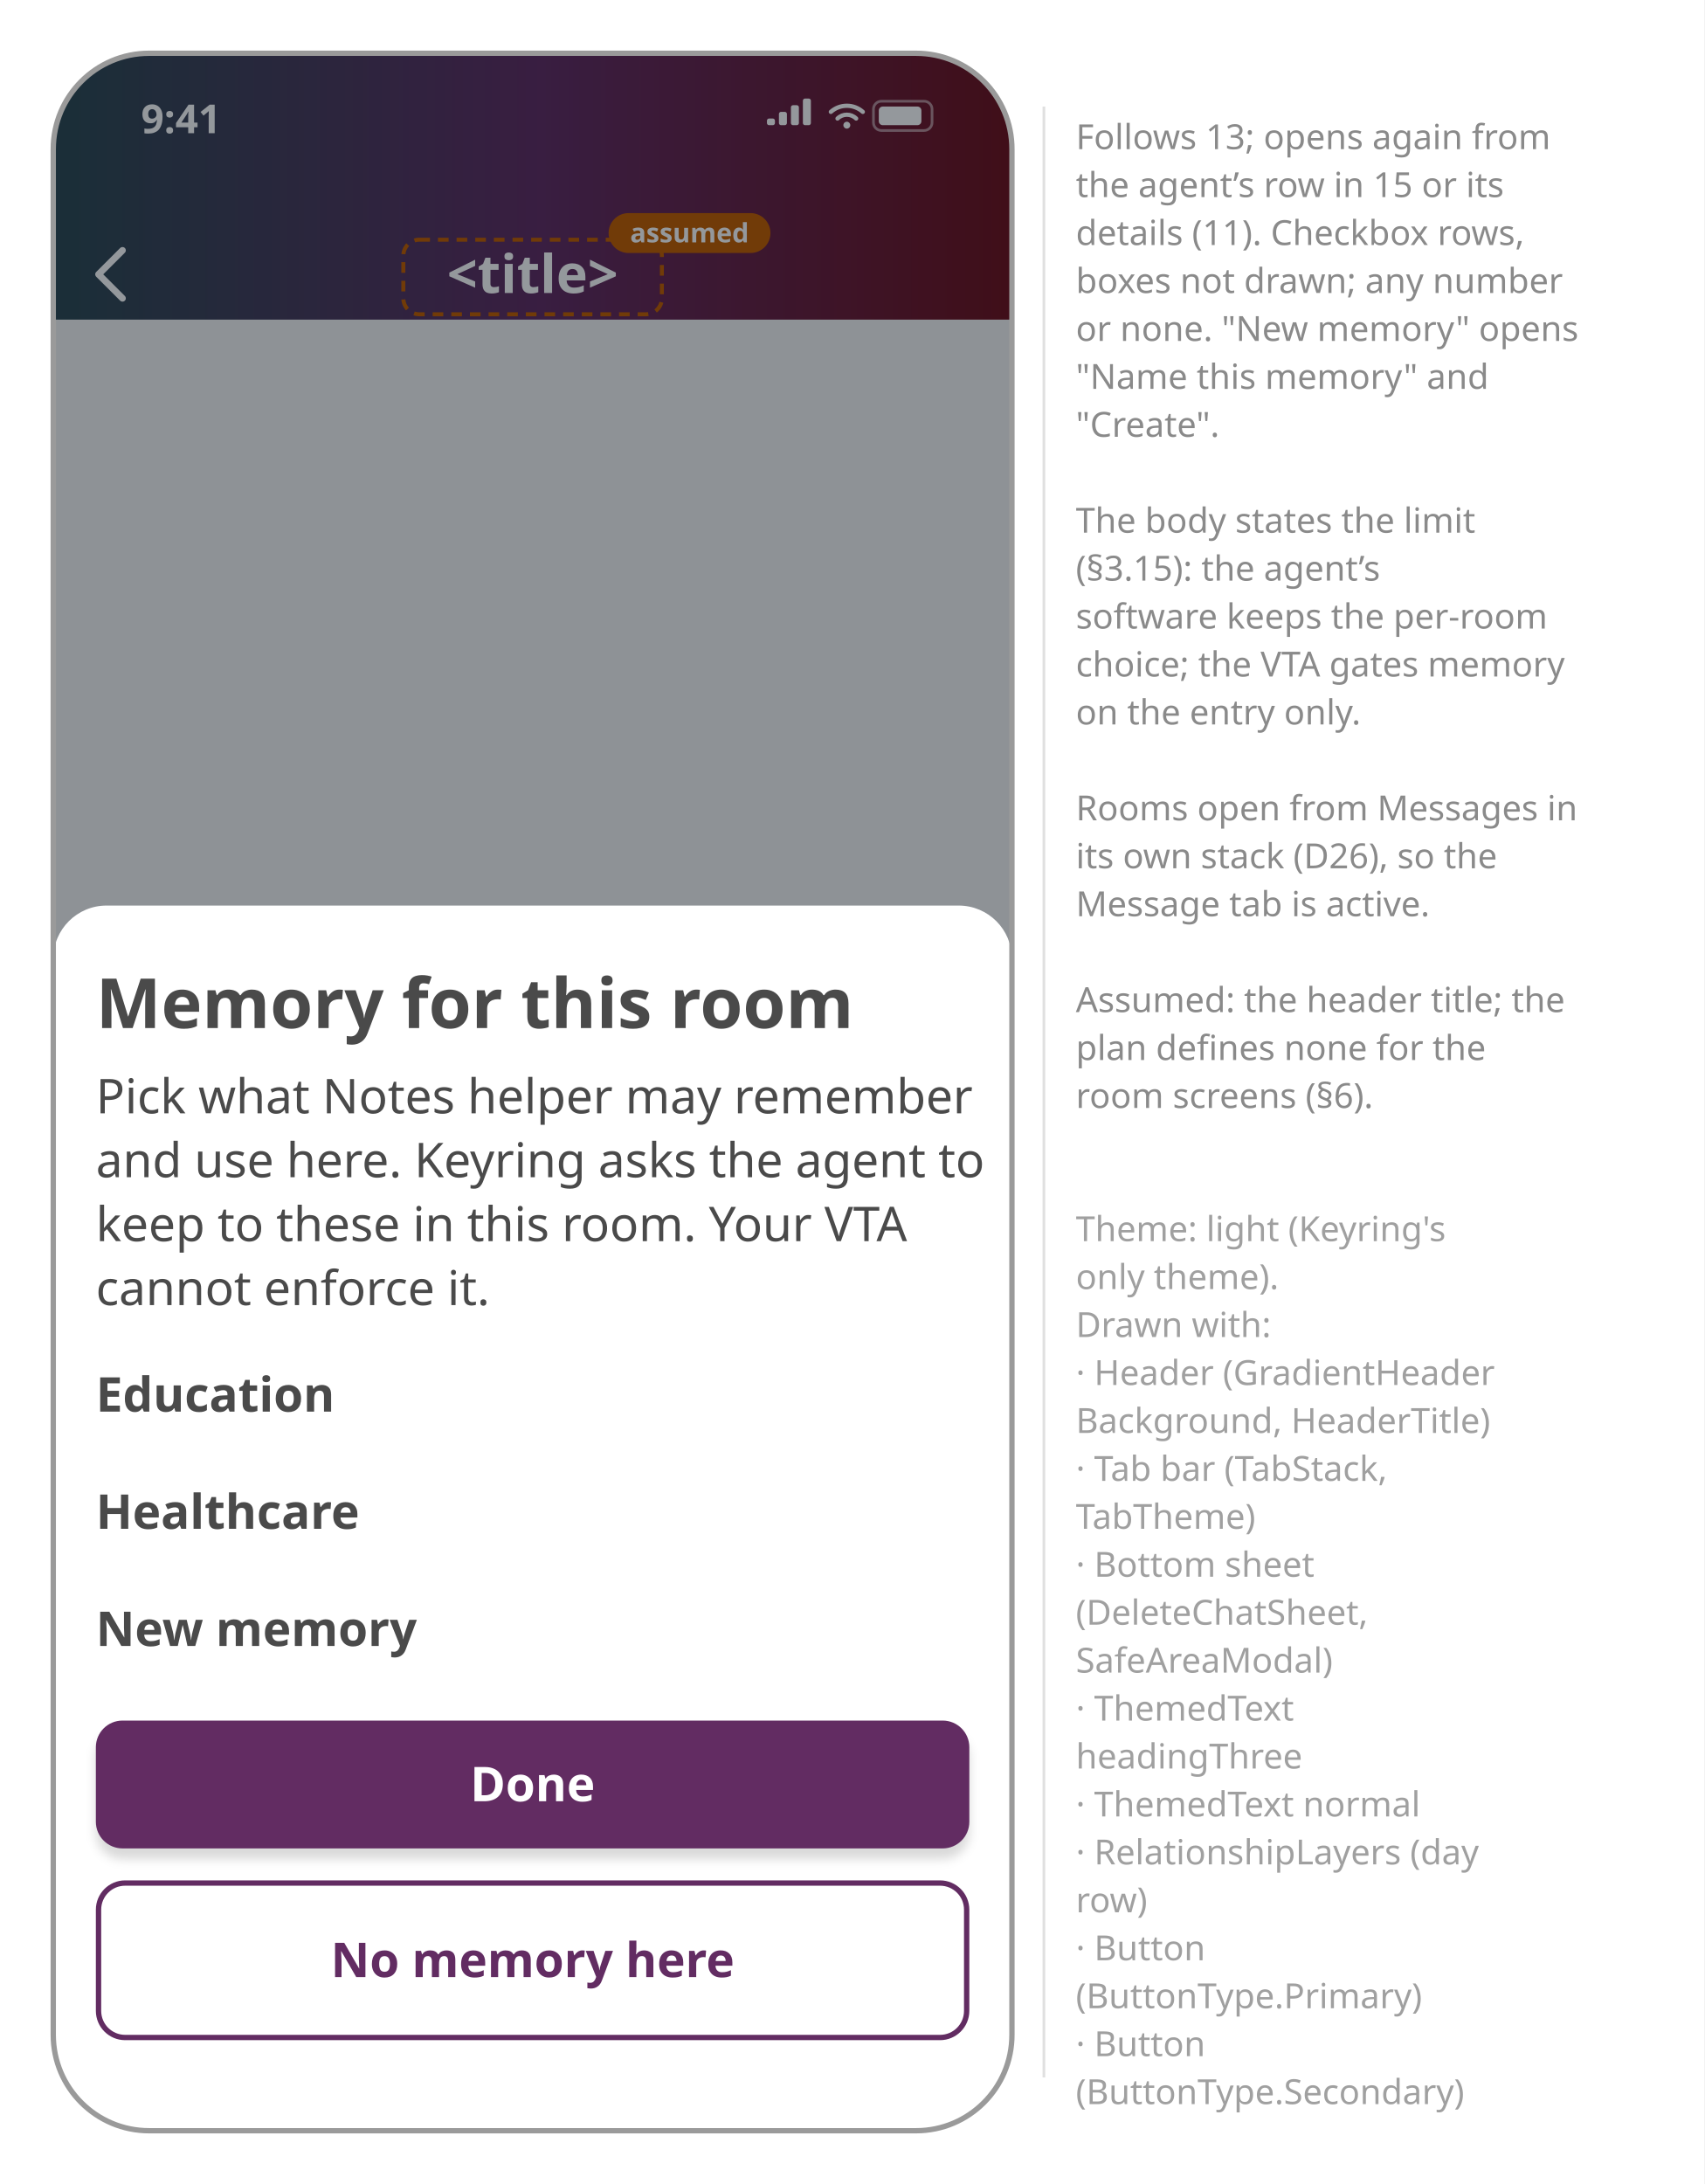
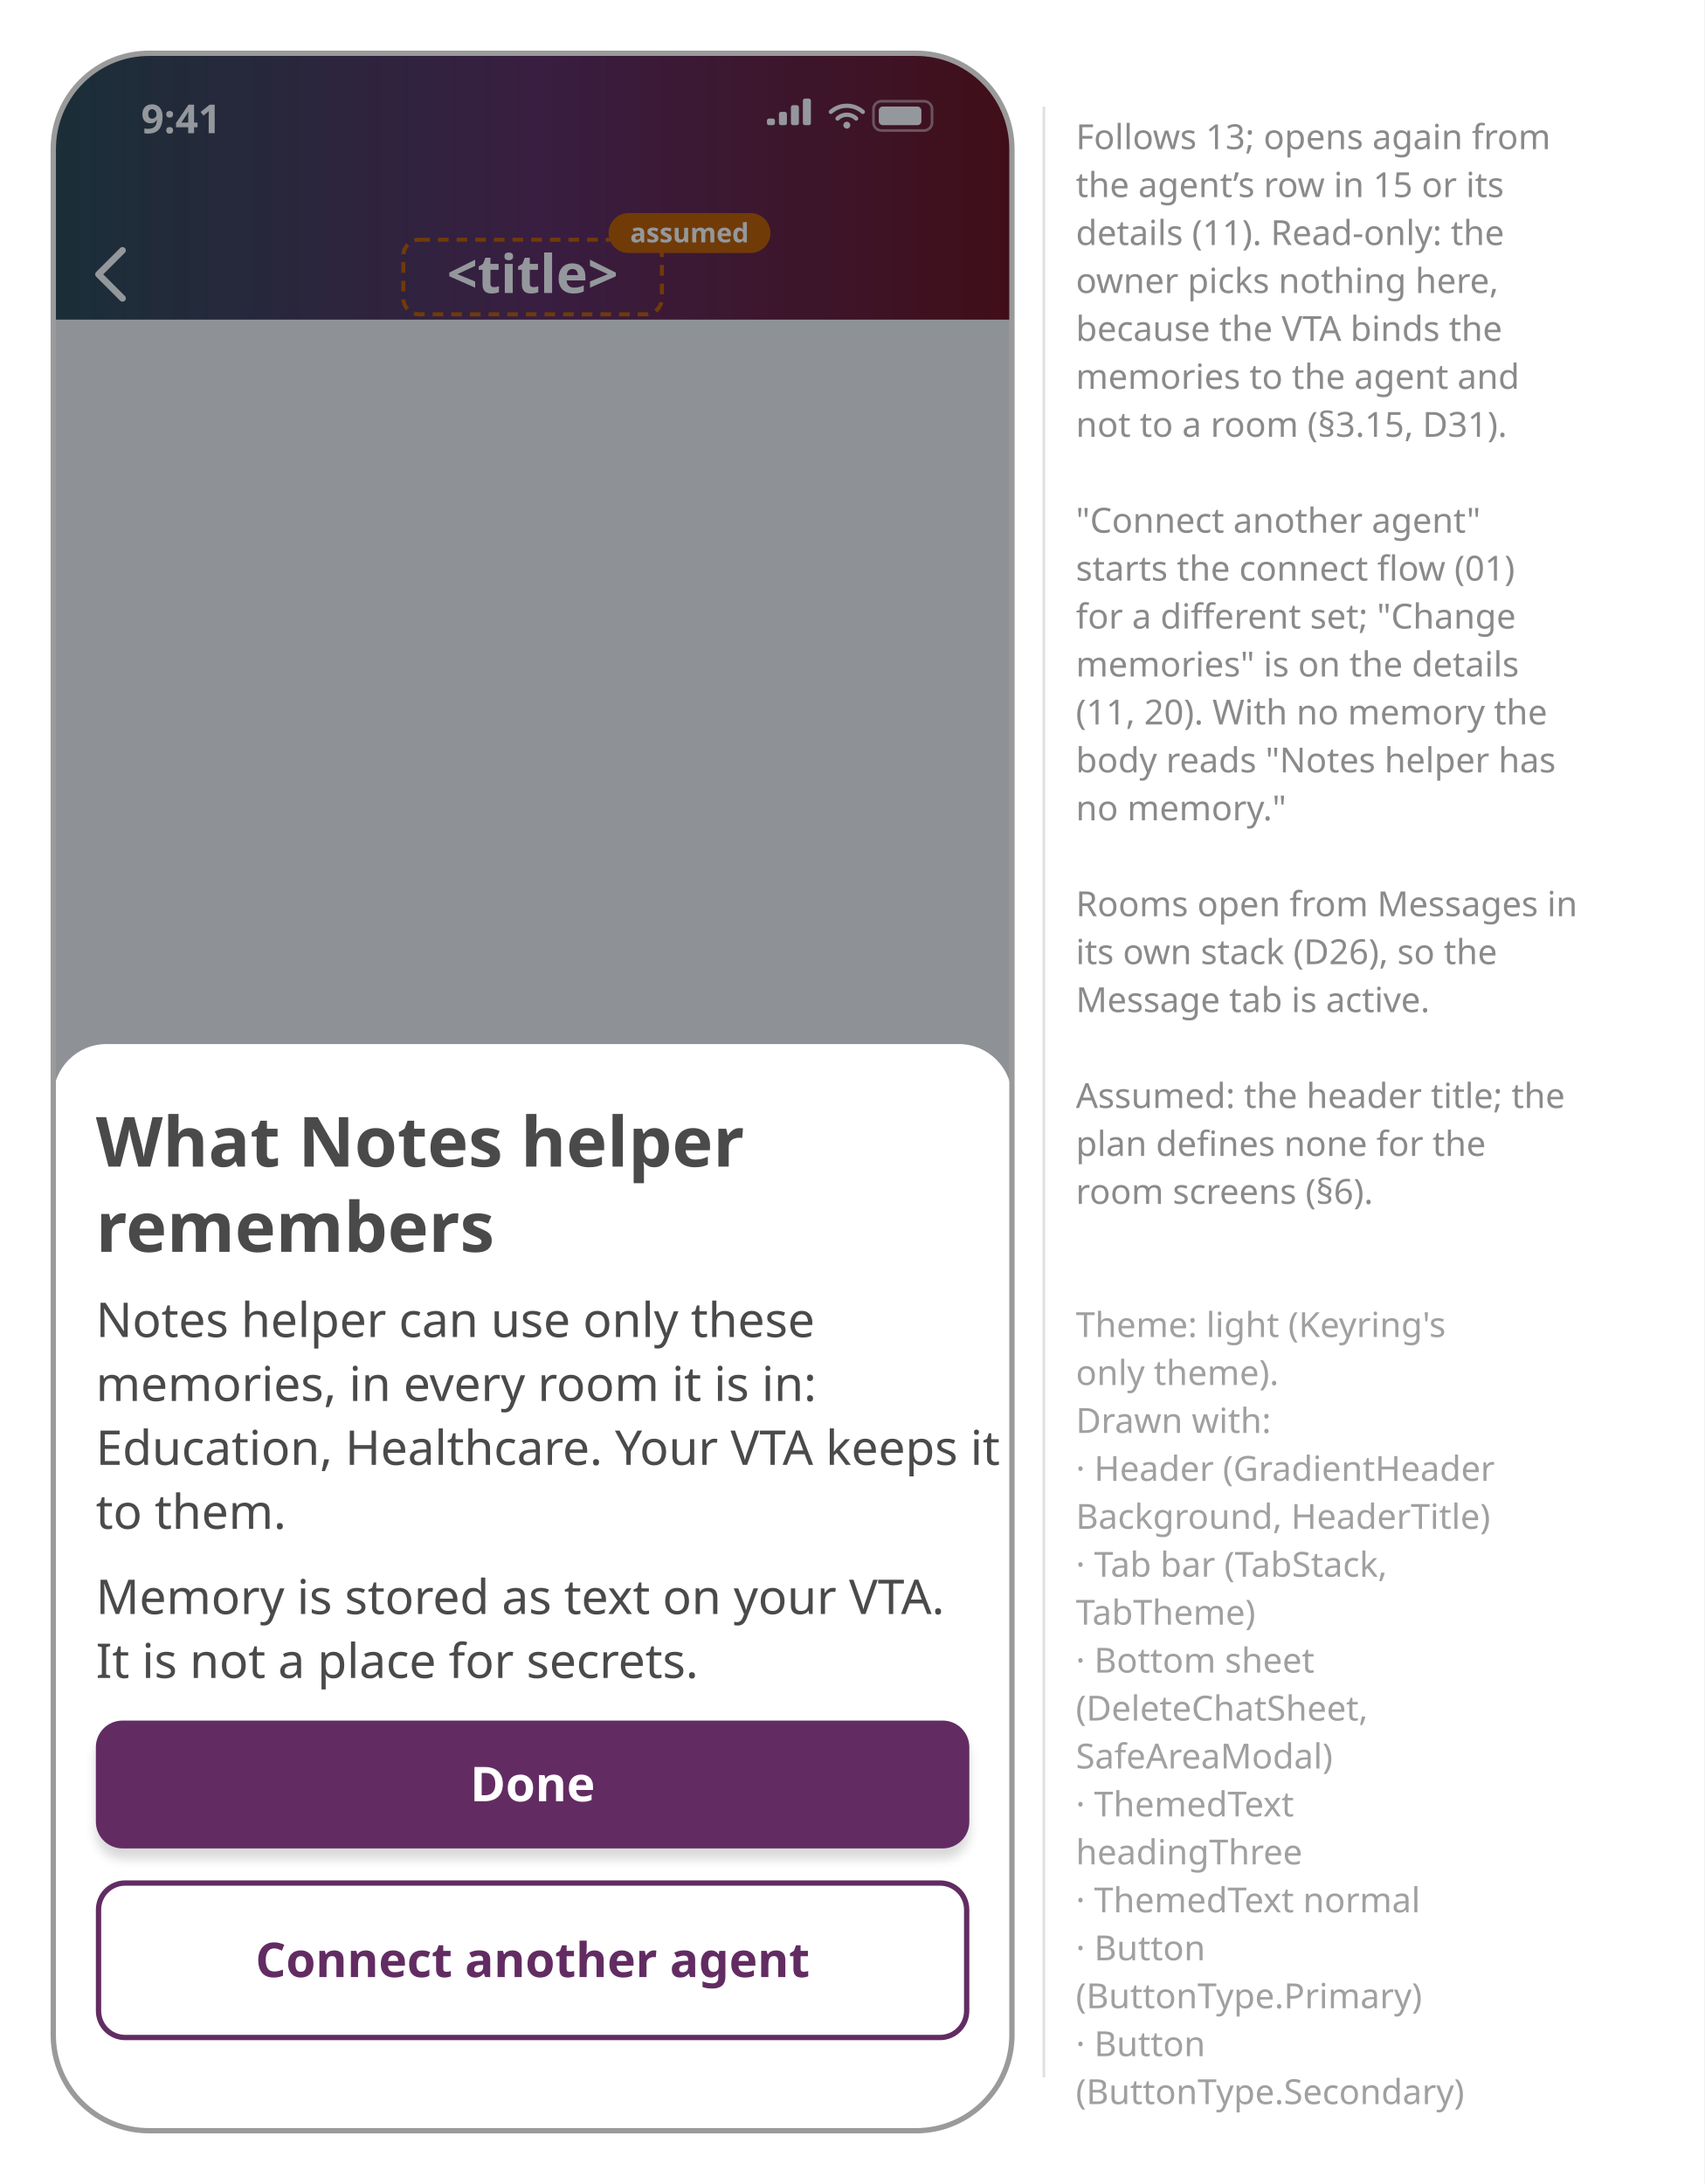
<svg xmlns="http://www.w3.org/2000/svg" width="640" height="820" viewBox="0 0 640 820" font-family="'Source Sans 3', 'SourceSans3-Regular', system-ui, sans-serif">
  <defs>
    <linearGradient id="kr-header" x1="0" y1="0" x2="1" y2="0">
      <stop offset="0.01" stop-color="#2E4953" />
      <stop offset="0.51" stop-color="#622C62" />
      <stop offset="1" stop-color="#6E121D" />
    </linearGradient>
    <filter id="kr-card-shadow" x="-10%" y="-30%" width="120%" height="160%">
      <feGaussianBlur stdDeviation="2" />
    </filter>
    <filter id="kr-button-shadow" x="-10%" y="-30%" width="120%" height="160%">
      <feGaussianBlur stdDeviation="2" />
    </filter>
    <clipPath id="kr-phone">
      <rect x="20" y="20" width="360" height="780" rx="36" />
    </clipPath>
  </defs>
  <rect width="640" height="820" fill="#FFFFFF" />
  <g clip-path="url(#kr-phone)">
    <rect x="20" y="20" width="360" height="780" fill="#F5F5F5" />
    <rect x="20" y="20" width="360" height="100" fill="url(#kr-header)" />
    <text x="68" y="50" font-family="system-ui, sans-serif" font-size="15" font-weight="600" fill="#FFFFFF" text-anchor="middle">9:41</text>
    <g fill="#FFFFFF">
      <rect x="288" y="44.5" width="3" height="2.5" rx="0.8" />
      <rect x="292.5" y="42" width="3" height="5" rx="0.8" />
      <rect x="297" y="39.5" width="3" height="7.5" rx="0.8" />
      <rect x="301.5" y="37" width="3" height="10" rx="0.8" />
    </g>
    <path d="M312 42 a9 9 0 0 1 12 0 M314.5 44.5 a5 5 0 0 1 7 0" fill="none" stroke="#FFFFFF" stroke-width="1.6" stroke-linecap="round" />
    <circle cx="318" cy="47" r="1.3" fill="#FFFFFF" />
    <rect x="328" y="38" width="22" height="11" rx="3" fill="none" stroke="#FFFFFF" stroke-opacity="0.5" />
    <rect x="330" y="40" width="16" height="7" rx="1.5" fill="#FFFFFF" />
    <path d="M46 94 l-9 9 l9 9" fill="none" stroke="#FFFFFF" stroke-width="2.5" stroke-linecap="round" stroke-linejoin="round" />
    <text x="200" y="110" font-family="system-ui, sans-serif" font-size="20" font-weight="700" fill="#FFFFFF" text-anchor="middle">&lt;title&gt;</text>
    <rect x="151.459" y="90" width="97.081" height="28" rx="6" fill="none" stroke="#C25E00" stroke-width="1.5" stroke-dasharray="4 3" />
    <rect x="228.541" y="80" width="60.778" height="15" rx="7.5" fill="#C25E00" />
    <text x="258.93" y="91" font-family="system-ui, sans-serif" font-size="10" font-weight="700" fill="#FFFFFF" text-anchor="middle">assumed</text>
    <rect x="20" y="711" width="360" height="89" fill="#010B13" />
    <g fill="none" stroke="#666666" stroke-width="1.7" stroke-linecap="round" stroke-linejoin="round">
      <circle cx="47" cy="726" r="4" />
      <path d="M40 739 a7 6 0 0 1 14 0" />
      <path d="M52 720 a4 4 0 1 1 1 7.6 M56 731 a6 6 0 0 1 4 6" />
    </g>
    <text x="50" y="757" font-size="10.7" fill="#666666" text-anchor="middle">Contacts</text>
    <g fill="none" stroke="#FFFFFF" stroke-width="1.7" stroke-linecap="round" stroke-linejoin="round">
      <path d="M101 722 h18 v13 h-11 l-4 4 v-4 h-3 z" />
      <path d="M105 727 h10 M105 731 h6" />
    </g>
    <text x="110" y="757" font-size="11.0" font-weight="700" fill="#FFFFFF" text-anchor="middle">Message</text>
    <g fill="none" stroke="#666666" stroke-width="1.7" stroke-linecap="round" stroke-linejoin="round">
      <rect x="161" y="721" width="7" height="7" />
      <rect x="172" y="721" width="7" height="7" />
      <rect x="161" y="732" width="7" height="7" />
      <path d="M172 732 h3 v3 M179 732 v3 M175 739 h4" />
    </g>
    <text x="170" y="757" font-size="12.4" fill="#666666" text-anchor="middle">QR Code</text>
    <g fill="none" stroke="#666666" stroke-width="1.7" stroke-linecap="round" stroke-linejoin="round">
      <rect x="221" y="724" width="18" height="15" rx="2" />
      <path d="M223 724 l11 -4 l2 4 M233 731 h6 v4 h-6 z" />
    </g>
    <text x="230" y="757" font-size="14.0" fill="#666666" text-anchor="middle">Wallet</text>
    <g fill="none" stroke="#666666" stroke-width="1.7" stroke-linecap="round" stroke-linejoin="round">
      <path d="M290 720 l8 3 v6 c0 5 -4 8 -8 10 c-4 -2 -8 -5 -8 -10 v-6 z" />
      <circle cx="290" cy="729" r="2.5" />
      <path d="M286 735 a4 3 0 0 1 8 0" />
    </g>
    <text x="290" y="757" font-size="10.6" fill="#666666" text-anchor="middle">My Agent</text>
    <g fill="none" stroke="#666666" stroke-width="1.7" stroke-linecap="round" stroke-linejoin="round">
      <circle cx="350" cy="730" r="10" />
      <circle cx="350" cy="727" r="3.2" />
      <path d="M344 737 a6 5 0 0 1 12 0" />
    </g>
    <text x="350" y="757" font-size="14.0" fill="#666666" text-anchor="middle">Menu</text>
    <rect x="20" y="20" width="360" height="780" fill="rgba(1,11,19,0.42)" />
-     <path d="M20 360 a20 20 0 0 1 20 -20 h320 a20 20 0 0 1 20 20 V800 H20 Z" fill="#FFFFFF" />
+     <path d="M20 412 a20 20 0 0 1 20 -20 h320 a20 20 0 0 1 20 20 V800 H20 Z" fill="#FFFFFF" />
    <text font-size="26" font-weight="700" fill="#4A4A4A">
-       <tspan x="36" y="386">Memory for this room</tspan>
+       <tspan x="36" y="438">What Notes helper</tspan>
+       <tspan x="36" dy="32">remembers</tspan>
    </text>
    <text font-size="18" fill="#4A4A4A">
-       <tspan x="36" y="418">Pick what Notes helper may remember</tspan>
-       <tspan x="36" dy="24">and use here. Keyring asks the agent to</tspan>
-       <tspan x="36" dy="24">keep to these in this room. Your VTA</tspan>
-       <tspan x="36" dy="24">cannot enforce it.</tspan>
+       <tspan x="36" y="502">Notes helper can use only these</tspan>
+       <tspan x="36" dy="24">memories, in every room it is in:</tspan>
+       <tspan x="36" dy="24">Education, Healthcare. Your VTA keeps it</tspan>
+       <tspan x="36" dy="24">to them.</tspan>
    </text>
-     <text font-size="18" font-weight="700" fill="#4A4A4A">
-       <tspan x="36" y="530">Education</tspan>
-     </text>
-     <text font-size="18" font-weight="700" fill="#4A4A4A">
-       <tspan x="36" y="574">Healthcare</tspan>
-     </text>
-     <text font-size="18" font-weight="700" fill="#4A4A4A">
-       <tspan x="36" y="618">New memory</tspan>
+     <text font-size="18" fill="#4A4A4A">
+       <tspan x="36" y="606">Memory is stored as text on your VTA.</tspan>
+       <tspan x="36" dy="24">It is not a place for secrets.</tspan>
    </text>
    <rect x="36" y="650" width="328" height="48" rx="10" fill="#000000" fill-opacity="0.15" filter="url(#kr-button-shadow)" />
    <rect x="36" y="646" width="328" height="48" rx="10" fill="#622C62" />
    <text x="200" y="676.3" font-size="18" font-weight="700" fill="#FFFFFF" text-anchor="middle">Done</text>
    <rect x="37" y="707" width="326" height="58" rx="10" fill="none" stroke="#622C62" stroke-width="2" />
-     <text x="200" y="742.3" font-size="18" font-weight="700" fill="#622C62" text-anchor="middle">No memory here</text>
+     <text x="200" y="742.3" font-size="18" font-weight="700" fill="#622C62" text-anchor="middle">Connect another agent</text>
    <rect x="140" y="788" width="120" height="5" rx="2.5" fill="#FFFFFF" opacity="0.6" />
  </g>
  <rect x="20" y="20" width="360" height="780" rx="36" fill="none" stroke="#9A9A9A" stroke-width="2" />
  <line x1="392" y1="40" x2="392" y2="780" stroke="#E0E0E0" stroke-width="1" />
  <text font-family="system-ui, sans-serif" font-size="13" fill="#8A8A8A">
    <tspan x="404" y="56">Follows 13; opens again from</tspan>
    <tspan x="404" dy="18">the agent’s row in 15 or its</tspan>
-     <tspan x="404" dy="18">details (11). Checkbox rows,</tspan>
-     <tspan x="404" dy="18">boxes not drawn; any number</tspan>
-     <tspan x="404" dy="18">or none. "New memory" opens</tspan>
-     <tspan x="404" dy="18">"Name this memory" and</tspan>
-     <tspan x="404" dy="18">"Create".</tspan>
+     <tspan x="404" dy="18">details (11). Read-only: the</tspan>
+     <tspan x="404" dy="18">owner picks nothing here,</tspan>
+     <tspan x="404" dy="18">because the VTA binds the</tspan>
+     <tspan x="404" dy="18">memories to the agent and</tspan>
+     <tspan x="404" dy="18">not to a room (§3.15, D31).</tspan>
    <tspan x="404" dy="18"> </tspan>
-     <tspan x="404" dy="18">The body states the limit</tspan>
-     <tspan x="404" dy="18">(§3.15): the agent’s</tspan>
-     <tspan x="404" dy="18">software keeps the per-room</tspan>
-     <tspan x="404" dy="18">choice; the VTA gates memory</tspan>
-     <tspan x="404" dy="18">on the entry only.</tspan>
+     <tspan x="404" dy="18">"Connect another agent"</tspan>
+     <tspan x="404" dy="18">starts the connect flow (01)</tspan>
+     <tspan x="404" dy="18">for a different set; "Change</tspan>
+     <tspan x="404" dy="18">memories" is on the details</tspan>
+     <tspan x="404" dy="18">(11, 20). With no memory the</tspan>
+     <tspan x="404" dy="18">body reads "Notes helper has</tspan>
+     <tspan x="404" dy="18">no memory."</tspan>
    <tspan x="404" dy="18"> </tspan>
    <tspan x="404" dy="18">Rooms open from Messages in</tspan>
    <tspan x="404" dy="18">its own stack (D26), so the</tspan>
    <tspan x="404" dy="18">Message tab is active.</tspan>
    <tspan x="404" dy="18"> </tspan>
    <tspan x="404" dy="18">Assumed: the header title; the</tspan>
    <tspan x="404" dy="18">plan defines none for the</tspan>
    <tspan x="404" dy="18">room screens (§6).</tspan>
    <tspan x="404" dy="18"> </tspan>
  </text>
  <text font-family="system-ui, sans-serif" font-size="13" fill="#A0A0A0">
-     <tspan x="404" y="466">Theme: light (Keyring's</tspan>
+     <tspan x="404" y="502">Theme: light (Keyring's</tspan>
    <tspan x="404" dy="18">   only theme).</tspan>
    <tspan x="404" dy="18">Drawn with:</tspan>
    <tspan x="404" dy="18">· Header (GradientHeader</tspan>
    <tspan x="404" dy="18">   Background, HeaderTitle)</tspan>
    <tspan x="404" dy="18">· Tab bar (TabStack,</tspan>
    <tspan x="404" dy="18">   TabTheme)</tspan>
    <tspan x="404" dy="18">· Bottom sheet</tspan>
    <tspan x="404" dy="18">   (DeleteChatSheet,</tspan>
    <tspan x="404" dy="18">   SafeAreaModal)</tspan>
    <tspan x="404" dy="18">· ThemedText</tspan>
    <tspan x="404" dy="18">   headingThree</tspan>
    <tspan x="404" dy="18">· ThemedText normal</tspan>
-     <tspan x="404" dy="18">· RelationshipLayers (day</tspan>
-     <tspan x="404" dy="18">   row)</tspan>
    <tspan x="404" dy="18">· Button</tspan>
    <tspan x="404" dy="18">   (ButtonType.Primary)</tspan>
    <tspan x="404" dy="18">· Button</tspan>
    <tspan x="404" dy="18">   (ButtonType.Secondary)</tspan>
  </text>
</svg>
